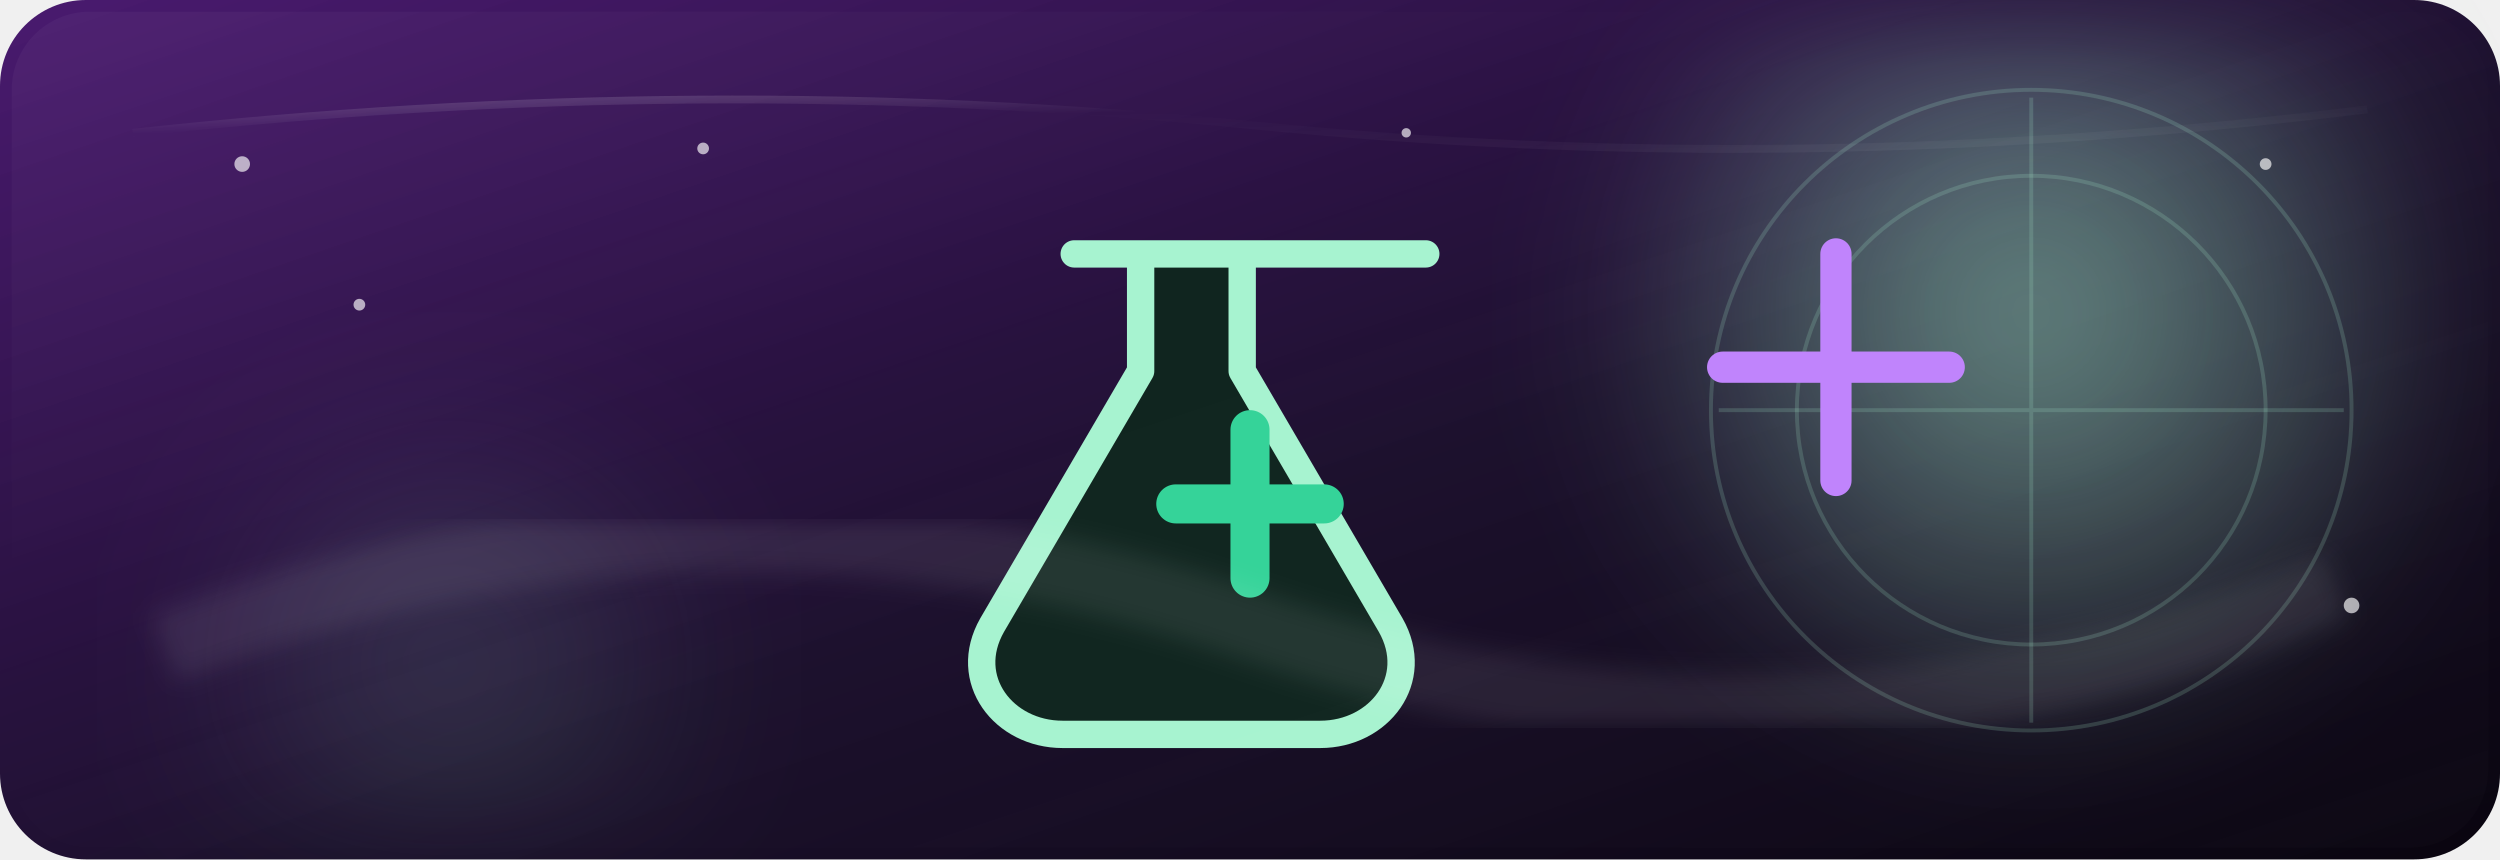
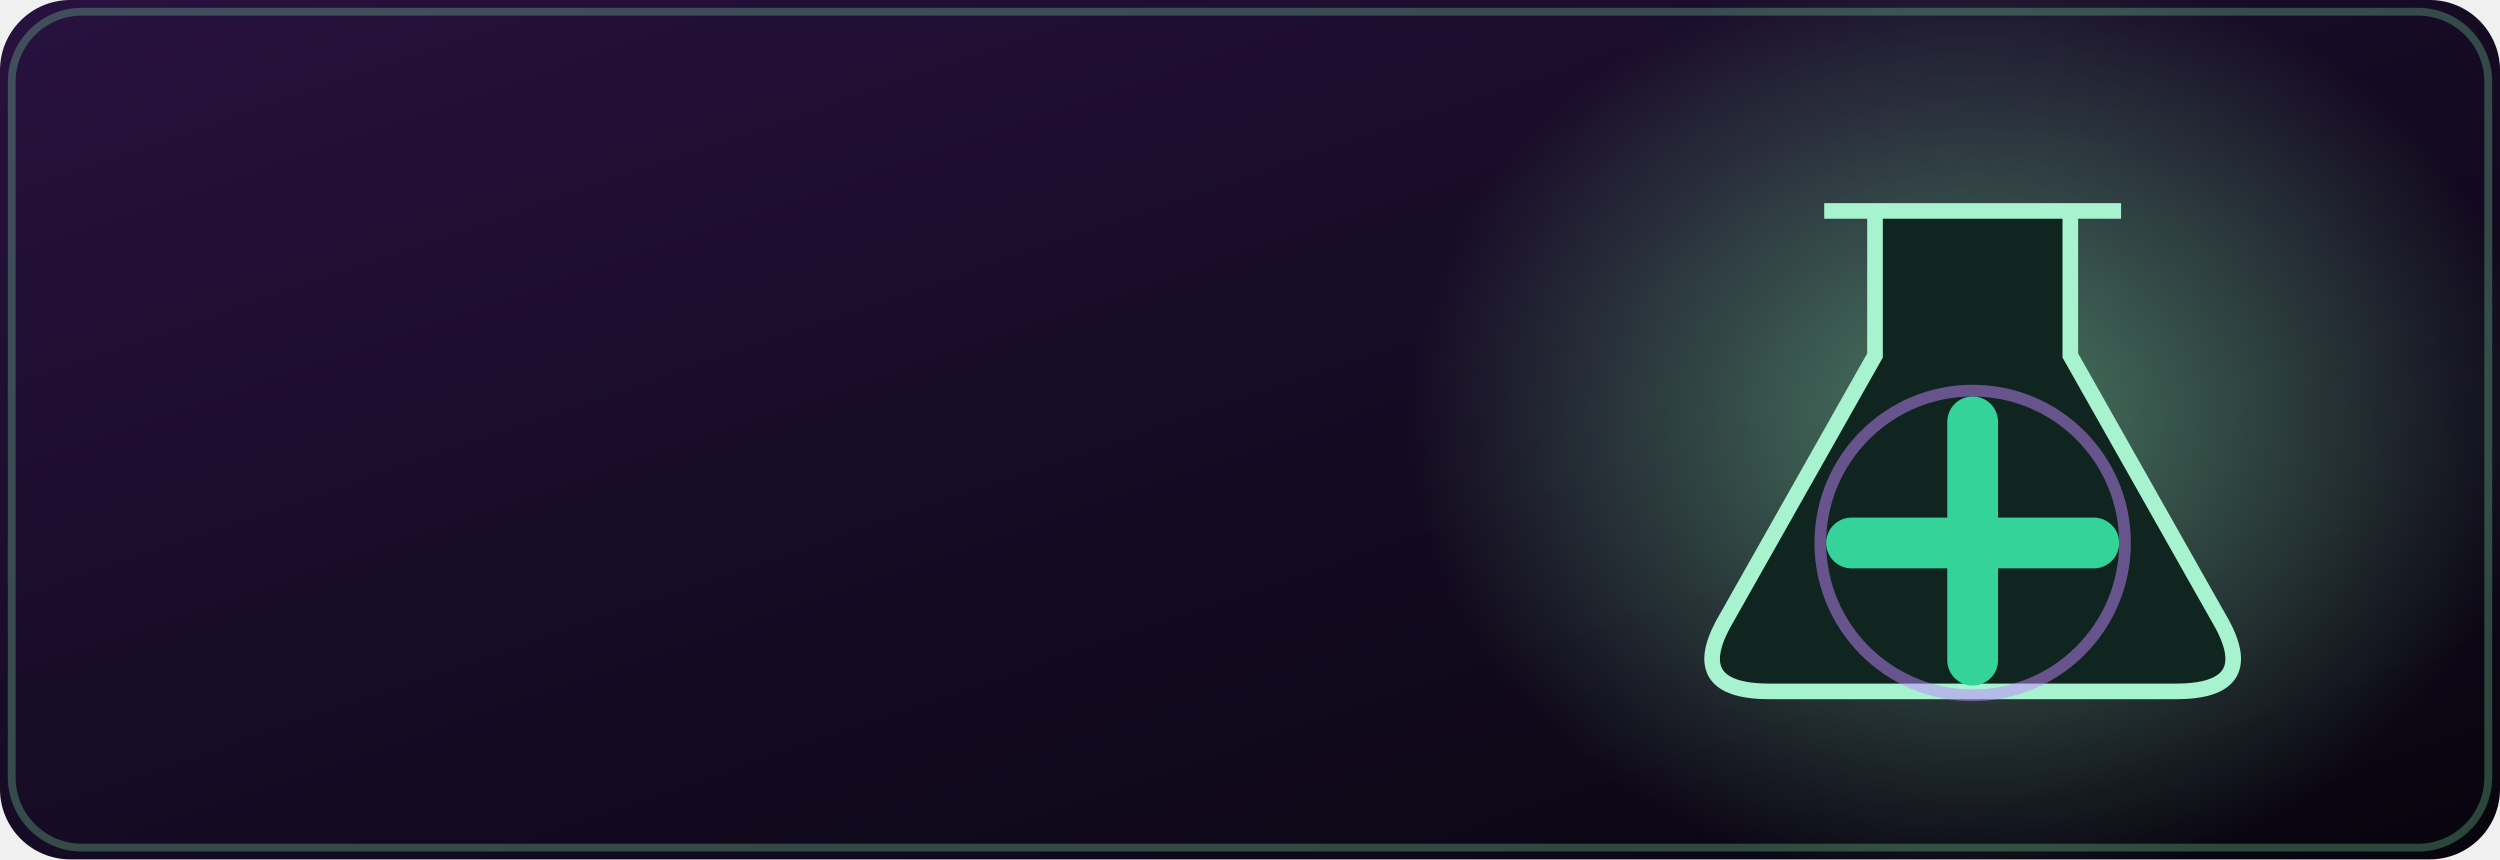
- <svg xmlns="http://www.w3.org/2000/svg" viewBox="0 0 640 220" role="img" aria-hidden="true">
+ <svg xmlns="http://www.w3.org/2000/svg" viewBox="0 0 640 220">
  <defs>
-     <linearGradient id="bg" x1="0" y1="0" x2="1" y2="1">
-       <stop offset="0" stop-color="#3b0764" stop-opacity=".92" />
-       <stop offset=".55" stop-color="#170b28" stop-opacity=".98" />
-       <stop offset="1" stop-color="#09050f" />
+     <linearGradient id="b" x2="1" y2="1">
+       <stop stop-color="#28113f" />
+       <stop offset=".55" stop-color="#140a21" />
+       <stop offset="1" stop-color="#08050e" />
    </linearGradient>
-     <radialGradient id="glow">
-       <stop offset="0" stop-color="#a7f3d0" stop-opacity=".55" />
-       <stop offset="1" stop-color="#a7f3d0" stop-opacity="0" />
+     <radialGradient id="g">
+       <stop stop-color="#86efac" stop-opacity=".5" />
+       <stop offset="1" stop-color="#86efac" stop-opacity="0" />
    </radialGradient>
-     <filter id="blur">
-       <feGaussianBlur stdDeviation="18" />
-     </filter>
-     <linearGradient id="artShine" x1="0" y1="0" x2="1" y2="1">
-       <stop stop-color="#fff" stop-opacity=".18" />
-       <stop offset=".35" stop-color="#fff" stop-opacity="0" />
-       <stop offset="1" stop-color="#fff" stop-opacity=".05" />
-     </linearGradient>
-     <filter id="artGlow">
-       <feGaussianBlur stdDeviation="3" />
-     </filter>
  </defs>
-   <rect width="640" height="220" rx="22" fill="url(#bg)" />
-   <circle cx="520" cy="80" r="115" fill="url(#glow)" filter="url(#blur)" />
-   <circle cx="115" cy="170" r="75" fill="url(#glow)" opacity=".28" filter="url(#blur)" />
-   <g fill="none" stroke="#a7f3d0" stroke-opacity=".18">
-     <circle cx="520" cy="105" r="82" />
-     <circle cx="520" cy="105" r="60" />
-     <path d="M440 105h160M520 25v160" />
+   <rect width="640" height="220" rx="18" fill="url(#b)" />
+   <ellipse cx="505" cy="108" rx="145" ry="120" fill="url(#g)" />
+   <g transform="translate(505 110)">
+     <path d="M-38-56h76M-25-56v37l-39 69q-9 17 12 17h104q21 0 12-17l-39-69v-37" fill="#10251f" stroke="#a7f3d0" stroke-width="4" />
+     <path d="M0-2v61M-31 29h62" stroke="#34d399" stroke-width="13" stroke-linecap="round" />
+     <circle cx="0" cy="29" r="39" fill="none" stroke="#c084fc" stroke-width="3" stroke-opacity=".5" />
  </g>
-   <g stroke="#a7f3d0" stroke-width="7" stroke-linecap="round" stroke-linejoin="round">
-     <path d="M275 65h90M292 65v30l-38 65c-8 14 3 28 18 28h66c15 0 26-14 18-28l-38-65V65" fill="#10251f" />
-     <path d="M320 110v38M301 129h38" stroke="#34d399" stroke-width="10" />
-   </g>
-   <path d="M470 65v58M441 94h58" stroke="#c084fc" stroke-width="8" stroke-linecap="round" />
-   <g fill="#fff" opacity=".65">
-     <circle cx="62" cy="42" r="2" />
-     <circle cx="92" cy="78" r="1.5" />
-     <circle cx="180" cy="38" r="1.5" />
-     <circle cx="580" cy="42" r="1.5" />
-     <circle cx="602" cy="155" r="2" />
-     <circle cx="360" cy="34" r="1.2" />
-   </g>
-   <path d="M42 166 Q180 112 320 160 T598 150" fill="none" stroke="#fff" stroke-opacity=".08" stroke-width="18" filter="url(#artGlow)" />
-   <path d="M34 34 Q180 18 320 32 T606 28" fill="none" stroke="url(#artShine)" stroke-width="2" />
-   <rect x="3" y="3" width="634" height="214" rx="20" fill="url(#artShine)" opacity=".22" pointer-events="none" />
+   <rect x="3" y="3" width="634" height="214" rx="18" fill="none" stroke="#86efac" stroke-opacity=".28" stroke-width="2" />
</svg>
